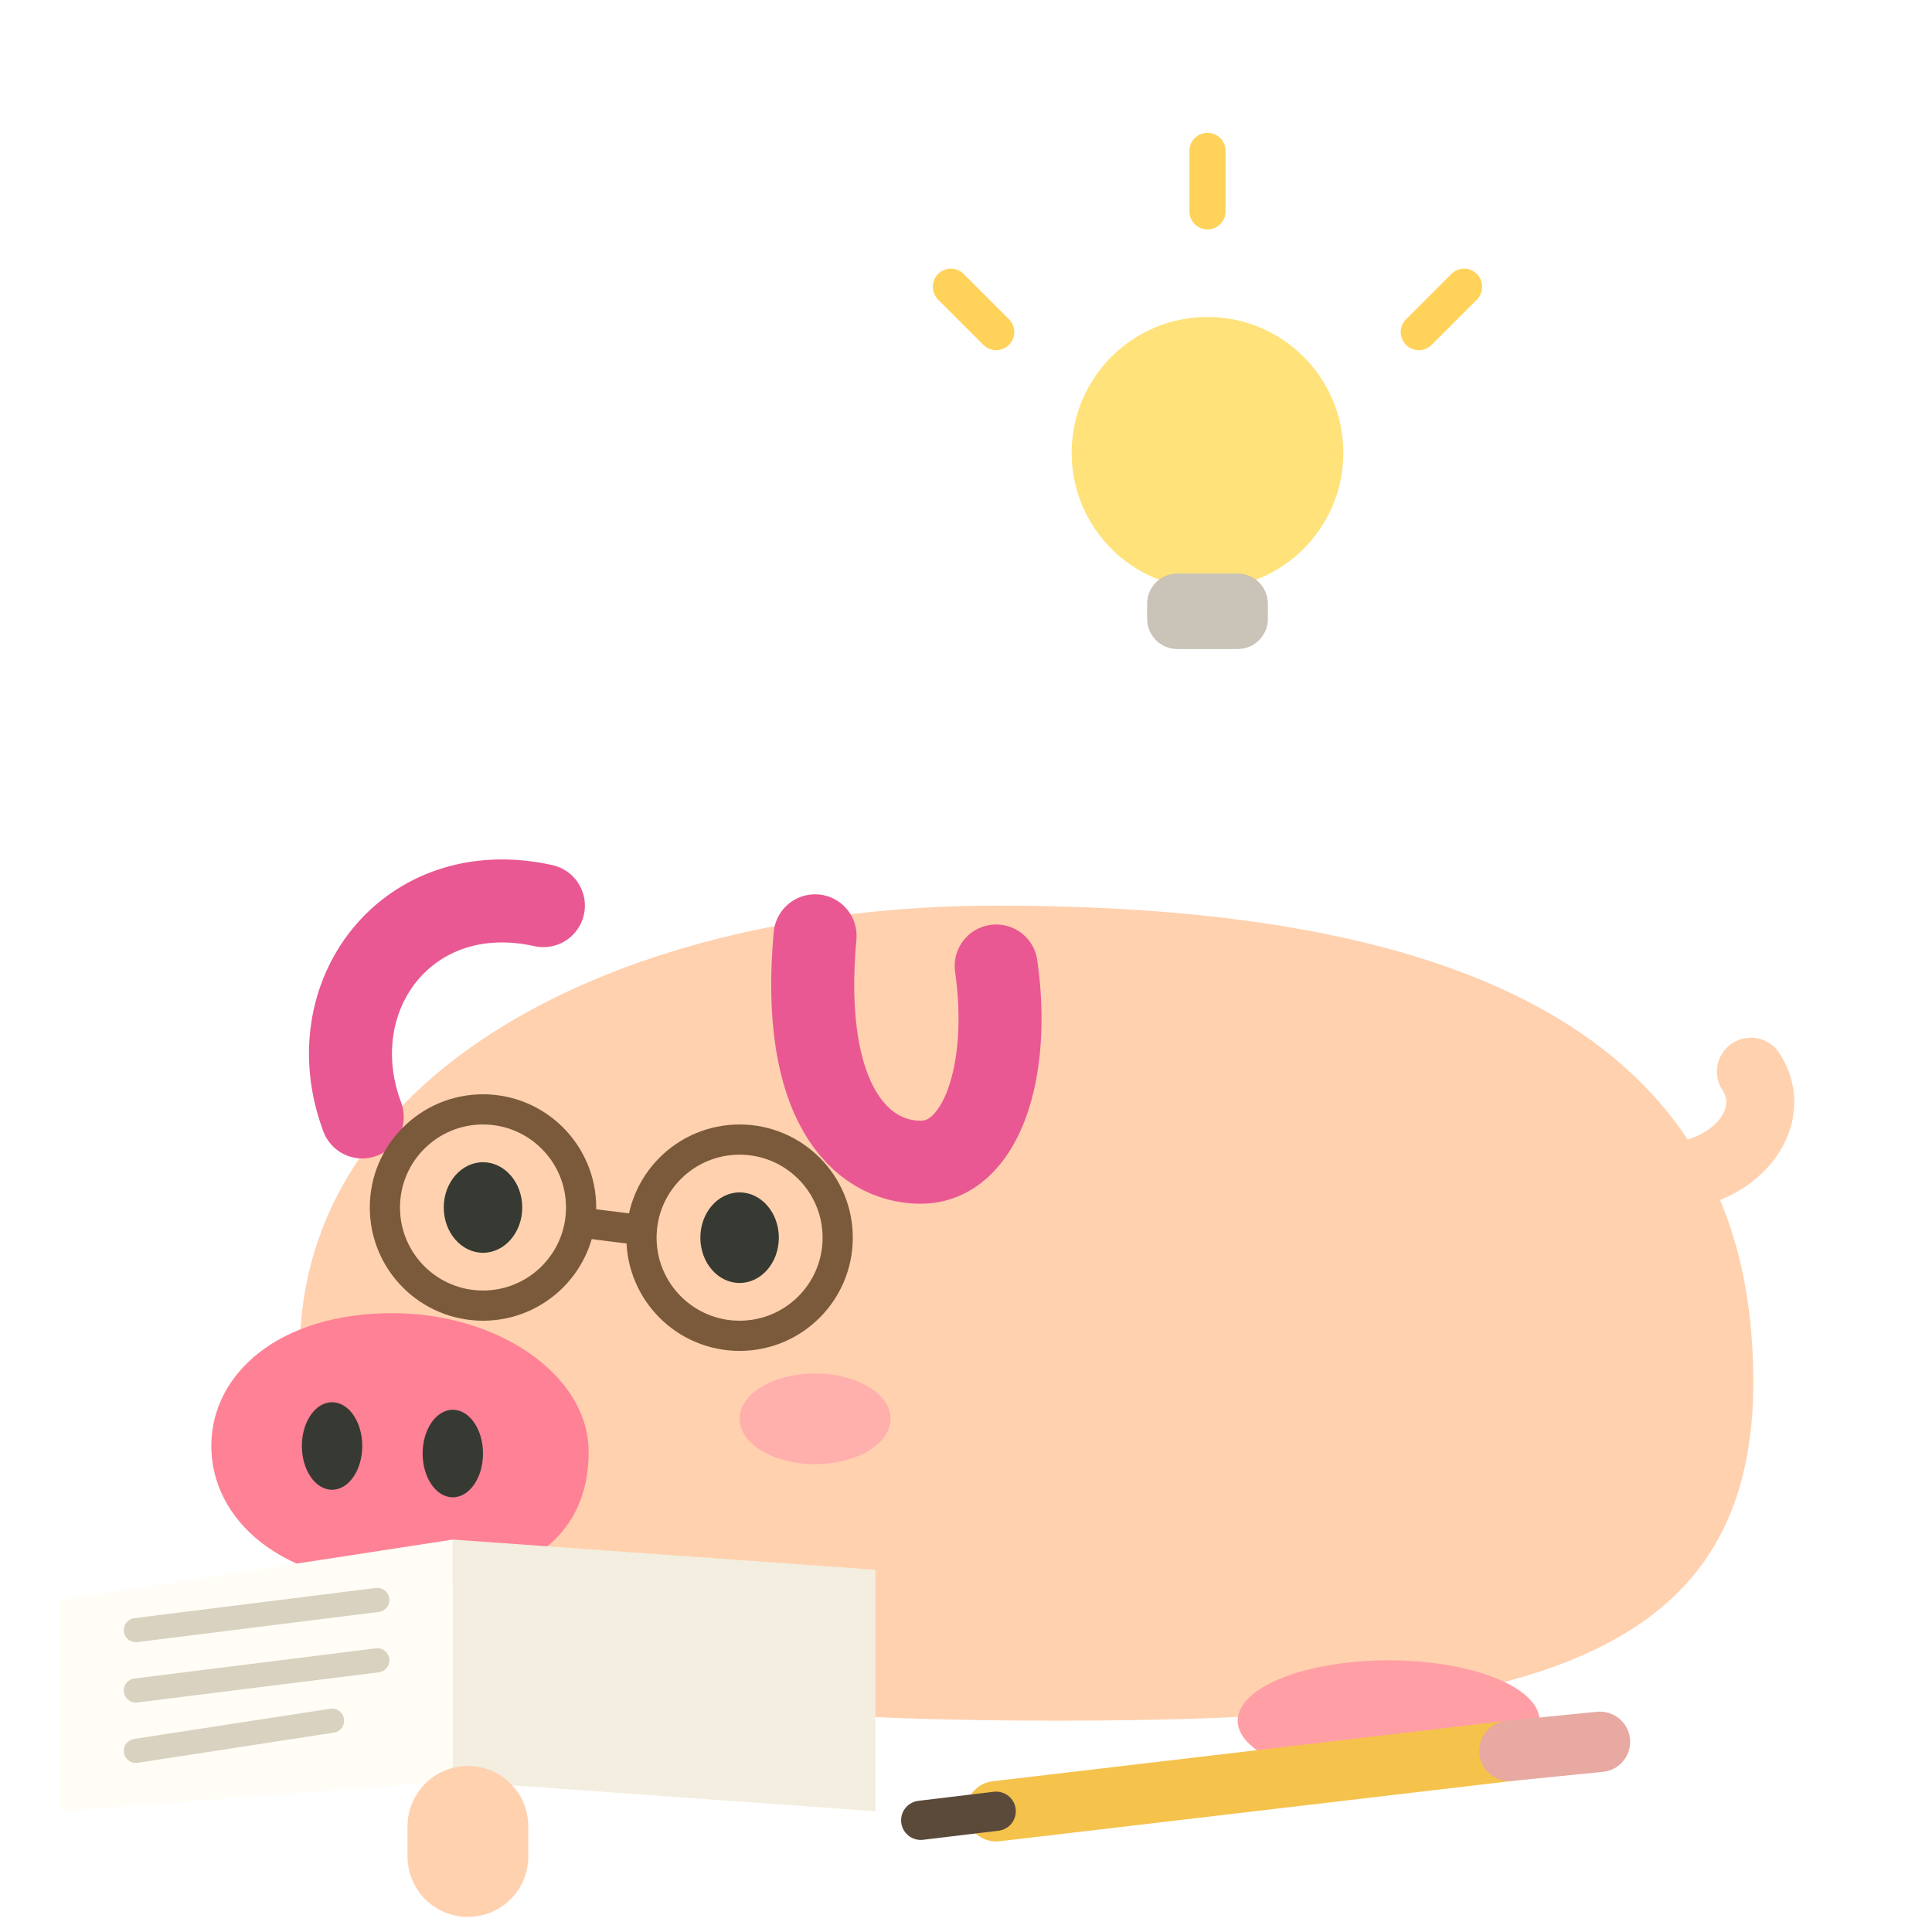
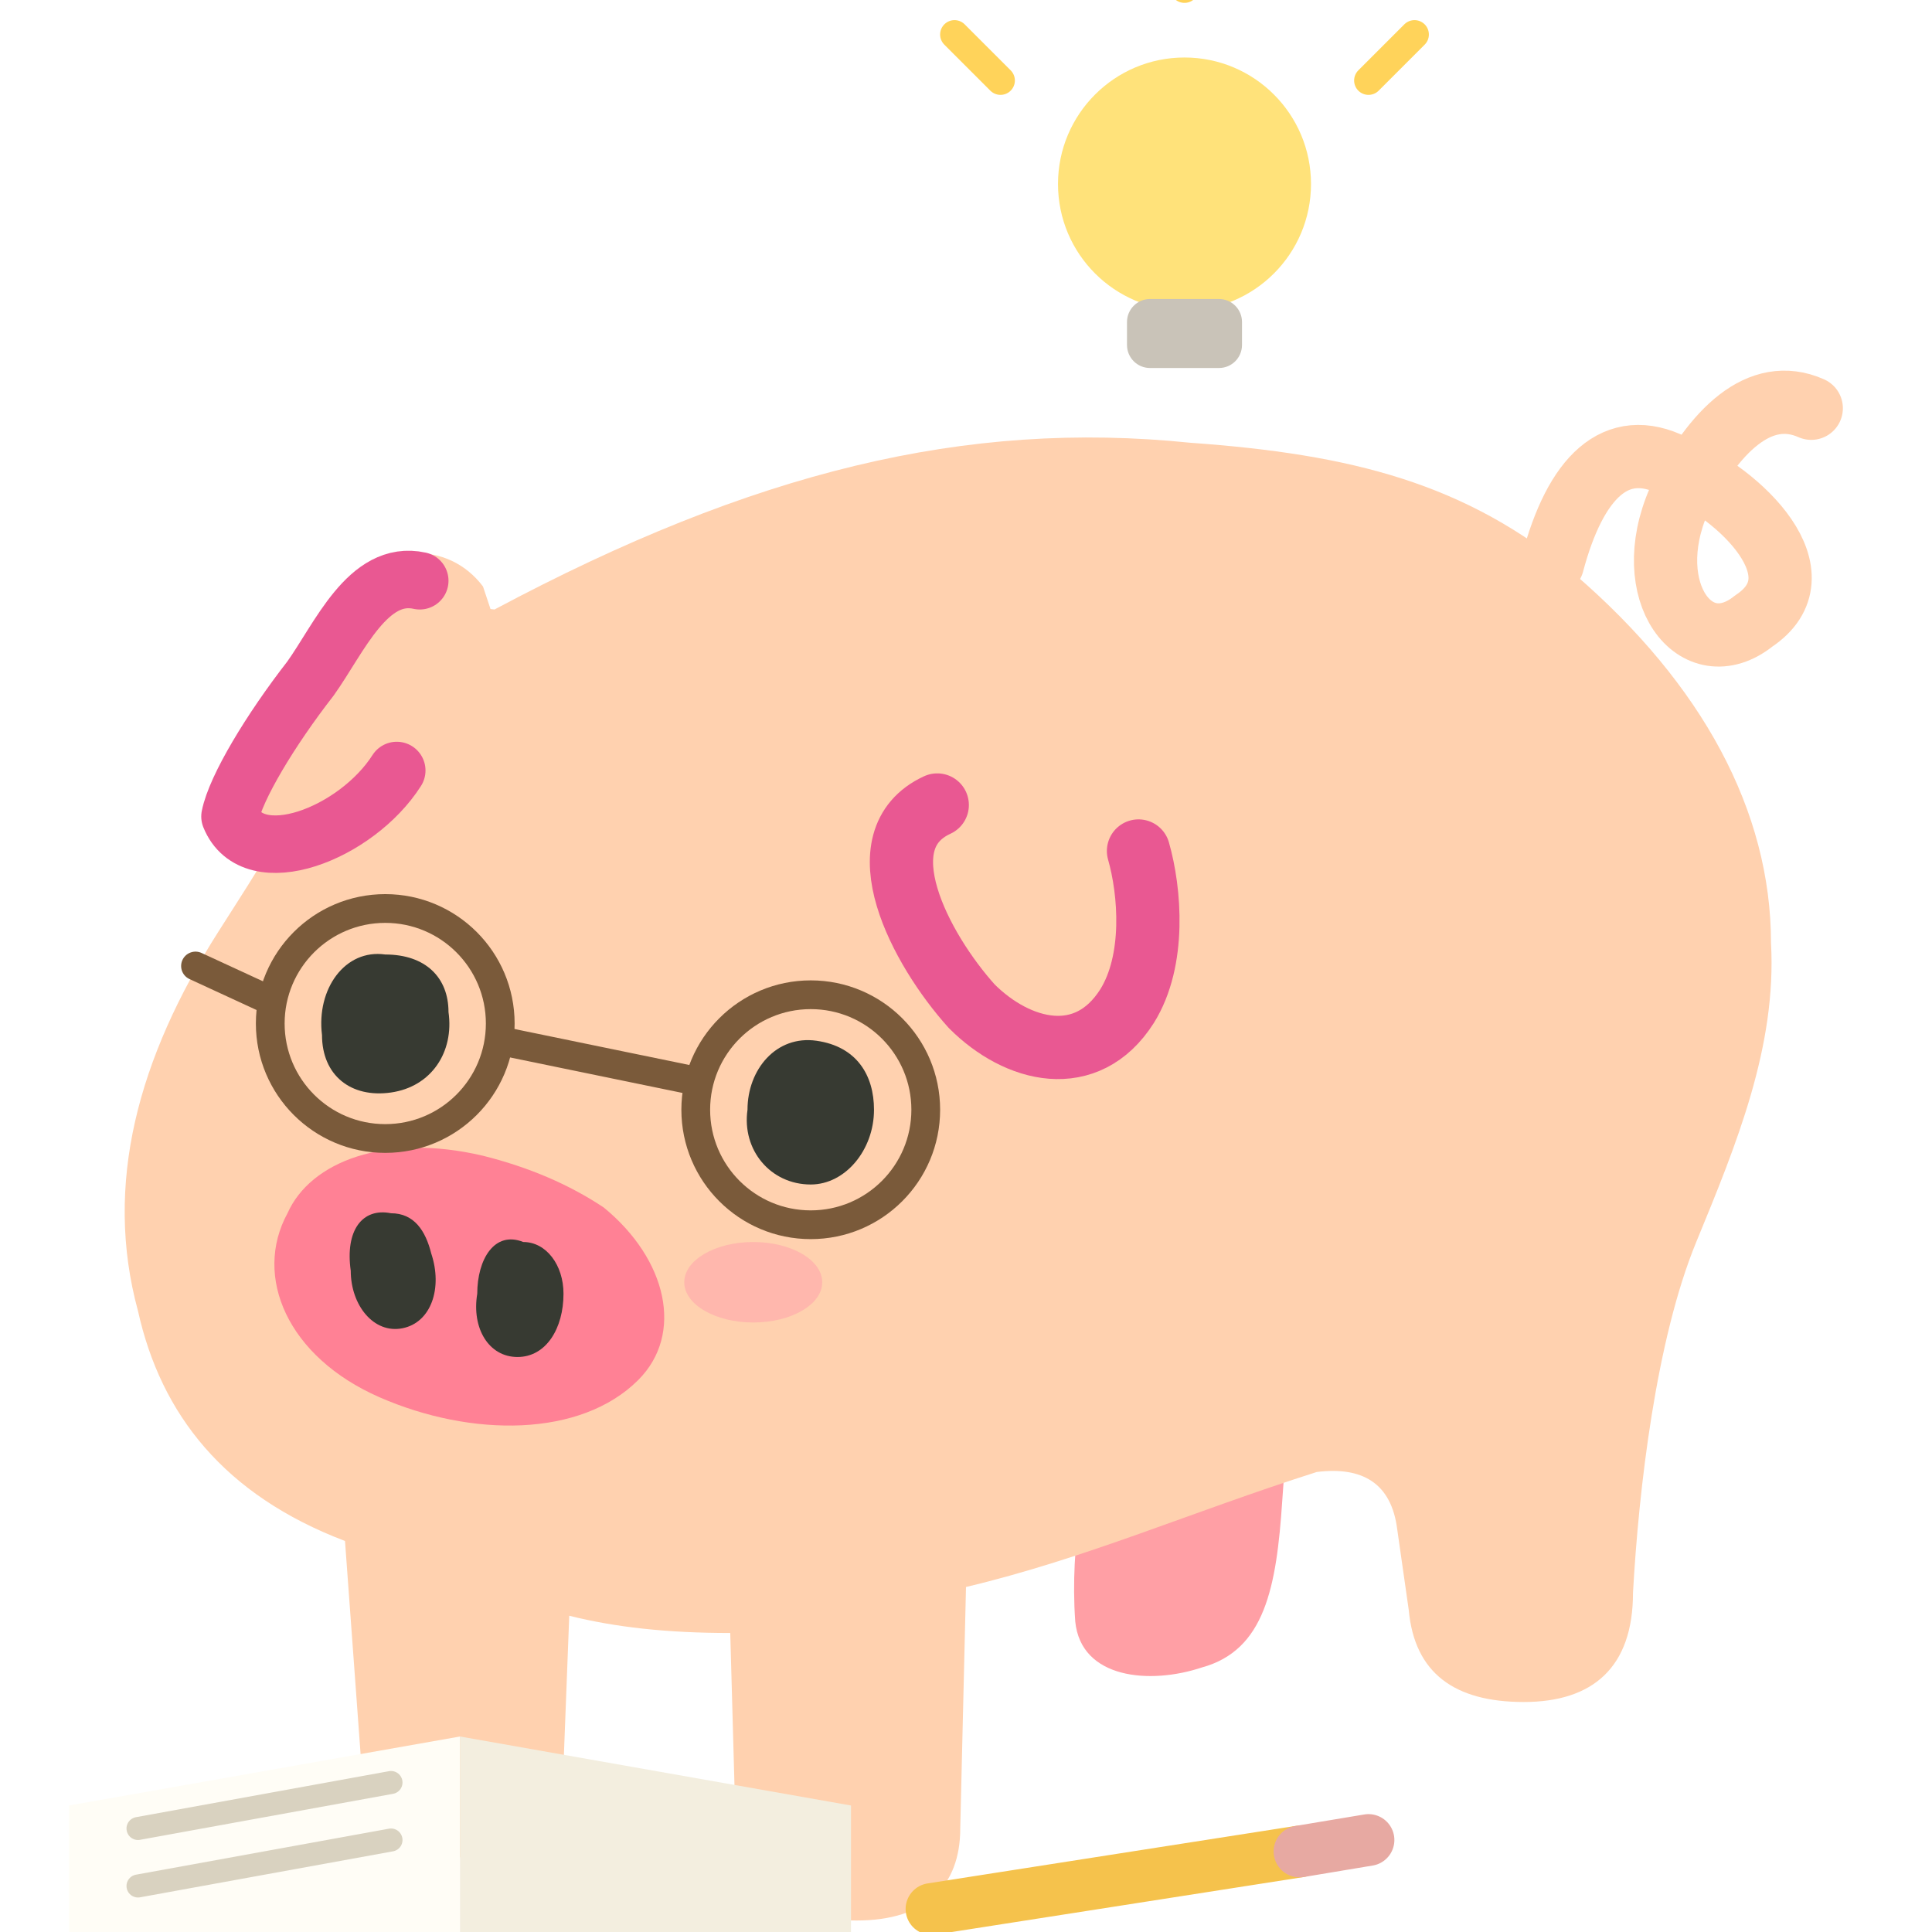
- <svg xmlns="http://www.w3.org/2000/svg" viewBox="0 0 128 128" width="128" height="128" role="img" aria-label="在上课">
+ <svg xmlns="http://www.w3.org/2000/svg" viewBox="24 -36 336 336" width="128" height="128" role="img" aria-label="上课">
  <style>
-     .head{animation:tilt 2.4s ease-in-out infinite;transform-origin:44px 92px}
-     .page{animation:flip 4.8s ease-in-out infinite;transform-origin:30px 104px}
+     .eye{animation:blink 4.2s infinite;transform-box:fill-box;transform-origin:50% 50%}
+     .tail{animation:wag 1.4s ease-in-out infinite;transform-origin:296px 64px}
+     .ear2{animation:flick 5.2s ease-in-out infinite;transform-origin:205px 108px}
+     @keyframes blink{0%,90%,100%{transform:scaleY(1)}93%{transform:scaleY(.1)}}
+     @keyframes wag{50%{transform:rotate(14deg)}}
+     @keyframes flick{0%,80%,100%{transform:rotate(0)}85%{transform:rotate(-12deg)}90%{transform:rotate(4deg)}}
+     .tilt{animation:tilt 2.4s ease-in-out infinite;transform-origin:190px 298px}
    .idea{animation:idea 2.4s ease-in-out infinite;transform-box:fill-box;transform-origin:50% 50%}
-     .tail{animation:wag 1.2s ease-in-out infinite;transform-origin:110px 78px}
-     @keyframes tilt{0%,100%{transform:rotate(0)}35%{transform:rotate(-6deg)}70%{transform:rotate(-2deg)}}
+     .page{animation:flip 4.8s ease-in-out infinite;transform-origin:104px 272px}
+     @keyframes tilt{0%,100%{transform:rotate(0)}35%{transform:rotate(-3deg)}70%{transform:rotate(-1deg)}}
+     @keyframes idea{0%,40%,100%{opacity:0;transform:scale(.6)}55%,85%{opacity:1;transform:scale(1)}}
    @keyframes flip{0%,70%,100%{transform:scaleX(1)}80%{transform:scaleX(-1)}90%{transform:scaleX(1)}}
-     @keyframes idea{0%,40%,100%{opacity:0;transform:scale(.6)}55%,85%{opacity:1;transform:scale(1)}}
-     @keyframes wag{50%{transform:rotate(18deg)}}
    @media (prefers-reduced-motion:reduce){*{animation:none!important}}
  </style>
-   <g stroke-linecap="round" stroke-linejoin="round">
-     <g class="idea">
-       <circle cx="80" cy="30" r="9" fill="#FFE27A" />
-       <rect x="76" y="38" width="8" height="5" rx="2" fill="#C9C3B8" />
-       <path d="M80 14V10M94 22l3-3M66 22l-3-3" fill="none" stroke="#FFD35A" stroke-width="2.4" />
+   <g class="idea">
+     <circle cx="230" cy="-4" r="22" fill="#FFE27A" />
+     <rect x="220" y="16" width="20" height="12" rx="4" fill="#C9C3B8" />
+     <path d="M230-38v-10M262-22l8-8M198-22l-8-8" fill="none" stroke="#FFD35A" stroke-width="5" stroke-linecap="round" />
+   </g>
+   <g class="tilt">
+     <g class="pig" stroke-linecap="round" stroke-linejoin="round">
+       <path fill="#FF9FA5" d="M214 210C213 221 210 232 211 246C212 256 224 257 233 254C244 251 246 240 247 225L248 211Z" />
+       <path class="tail" d="M294 62C298 47 305 40 315 45C327 50 341 64 329 72C319 80 309 67 316 51C322 39 330 31 339 35" fill="none" stroke="#FFD1AF" stroke-width="11" />
+       <path fill="#FFD1AF" d="M110 70C155 46 192 37 231 41C259 43 279 48 298 64C320 83 332 105 332 128C333 146 326 163 319 180C312 197 309 223 308 241C308 254 301 260 289 260C277 260 270 255 269 244L267 230C266 222 261 219 253 220C231 227 213 235 192 240L191 282C191 292 185 298 173 298C159 298 152 293 152 284L151 248C140 248 131 247 123 245L122 271C121 282 116 287 104 287C93 287 88 283 87 273L84 232C63 224 52 210 48 192C42 170 48 148 62 126C69 115 75 106 80 94C87 79 96 68 110 70Z" />
+       <path fill="#FFD1AF" d="M63 107C64 97 75 81 84 68C90 58 102 58 108 66L115 87L90 113Z" />
+       <path class="ear1" d="M97 65C88 63 83 75 78 82C71 91 65 101 64 106C68 116 86 109 93 98" fill="none" stroke="#E95892" stroke-width="10" />
+       <path class="ear2" d="M187 104C174 110 184 129 193 139C201 147 213 150 220 139C225 131 224 119 222 112" fill="none" stroke="#E95892" stroke-width="11" />
+       <path class="eye" fill="#373A32" d="M91 130C84 129 79 136 80 144C80 151 85 155 92 154C99 153 103 147 102 140C102 134 98 130 91 130Z" />
+       <path class="eye" fill="#373A32" d="M166 145C159 144 154 150 154 157C153 164 158 170 165 170C171 170 176 164 176 157C176 151 173 146 166 145Z" />
+       <path fill="#FF8195" d="M108 165C91 161 78 166 74 175C68 186 74 200 90 207C106 214 125 214 135 204C143 196 140 183 129 174C123 170 116 167 108 165Z" />
+       <path fill="#373A32" d="M92 175C87 174 84 178 85 185C85 191 89 196 94 195C99 194 101 188 99 182C98 178 96 175 92 175Z" />
+       <path fill="#373A32" d="M115 180C110 178 107 183 107 189C106 195 109 200 114 200C119 200 122 195 122 189C122 184 119 180 115 180Z" />
+       <ellipse class="blush" cx="155" cy="187" rx="12" ry="7" fill="#FFAFAC" opacity=".75" />
+       <g fill="none" stroke="#7A5A3A" stroke-width="5">
+         <circle cx="91" cy="142" r="20" />
+         <circle cx="165" cy="157" r="20" />
+         <path d="M111 145L145 152M71 138L58 132" />
+       </g>
    </g>
-     <path class="tail" d="M110 78c5 0 8-4 6-7" fill="none" stroke="#FFD1AF" stroke-width="4.5" />
-     <path d="M20 92C18 72 40 60 66 60S114 66 116 88 102 114 70 114 22 110 20 92Z" fill="#FFD1AF" />
-     <ellipse cx="92" cy="114" rx="10" ry="4" fill="#FF9FA5" />
-     <g class="head">
-       <path d="M36 60C27 58 21 66 24 74" fill="none" stroke="#E95892" stroke-width="5.5" />
-       <path d="M54 62C53 73 57 77 61 77C65 77 67 71 66 64" fill="none" stroke="#E95892" stroke-width="5.5" />
-       <ellipse cx="32" cy="80" rx="2.6" ry="3" fill="#373A32" />
-       <ellipse cx="49" cy="82" rx="2.6" ry="3" fill="#373A32" />
-       <circle cx="32" cy="80" r="6.5" fill="none" stroke="#7A5A3A" stroke-width="2" />
-       <circle cx="49" cy="82" r="6.5" fill="none" stroke="#7A5A3A" stroke-width="2" />
-       <path d="M38.5 81L42.5 81.5" fill="none" stroke="#7A5A3A" stroke-width="2" />
-       <ellipse cx="54" cy="94" rx="5" ry="3" fill="#FFAFAC" />
-       <path d="M26 87c-7.5 0-12 4-12 8.8S18.5 105 27 105s12-3.7 12-8.8S33 87 26 87Z" fill="#FF8195" />
-       <ellipse cx="22" cy="95.8" rx="2" ry="2.9" fill="#373A32" />
-       <ellipse cx="30" cy="96.3" rx="2" ry="2.9" fill="#373A32" />
-     </g>
-     <path d="M4 106L30 102V118L4 120Z" fill="#FFFDF6" />
-     <path class="page" d="M30 102L58 104V120L30 118Z" fill="#F3EEDF" />
-     <path d="M9 108L25 106M9 112L25 110M9 116L22 114" fill="none" stroke="#D9D2C0" stroke-width="1.6" />
-     <rect x="27" y="117" width="8" height="10" rx="4" fill="#FFD1AF" />
-     <path d="M66 120L100 116" fill="none" stroke="#F5C24C" stroke-width="4" />
-     <path d="M100 116L106 115.4" fill="none" stroke="#E7A9A2" stroke-width="4" />
-     <path d="M66 120L61 120.6" fill="none" stroke="#5B4A3A" stroke-width="2.6" />
  </g>
+   <path d="M36 278L104 266V300L36 300Z" fill="#FFFDF6" />
+   <path class="page" d="M104 266L172 278V300L104 300Z" fill="#F3EEDF" />
+   <path d="M48 282L92 274M48 292L92 284" fill="none" stroke="#D9D2C0" stroke-width="4" stroke-linecap="round" />
+   <path d="M186 296L250 286" fill="none" stroke="#F5C24C" stroke-width="9" stroke-linecap="round" />
+   <path d="M250 286L262 284" fill="none" stroke="#E7A9A2" stroke-width="9" stroke-linecap="round" />
</svg>
